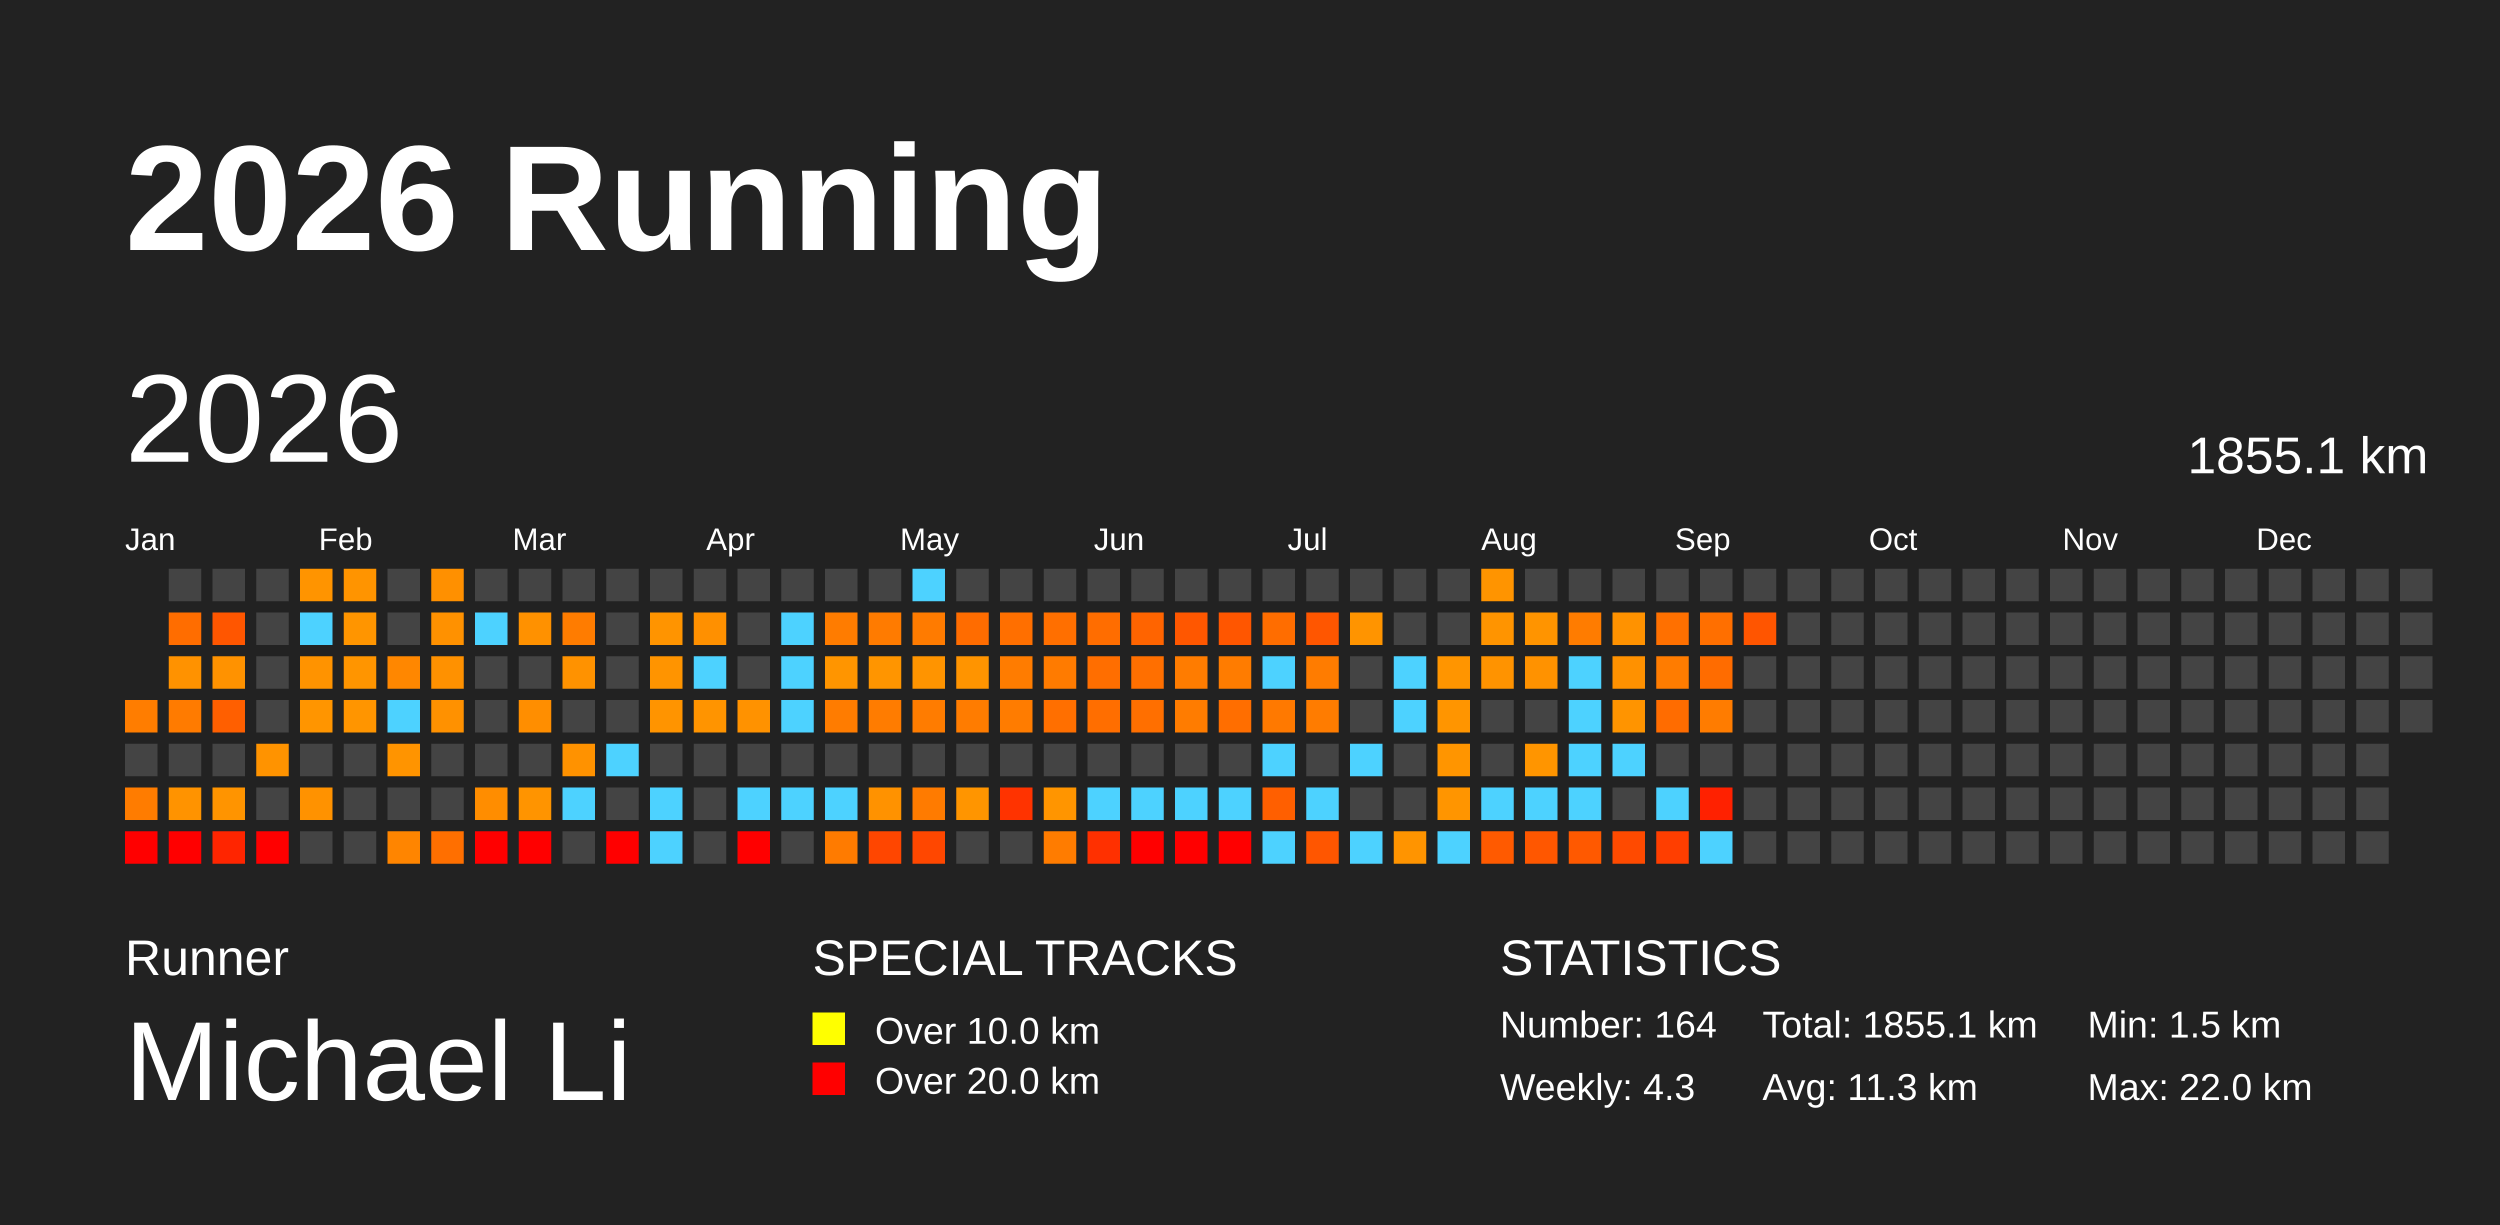
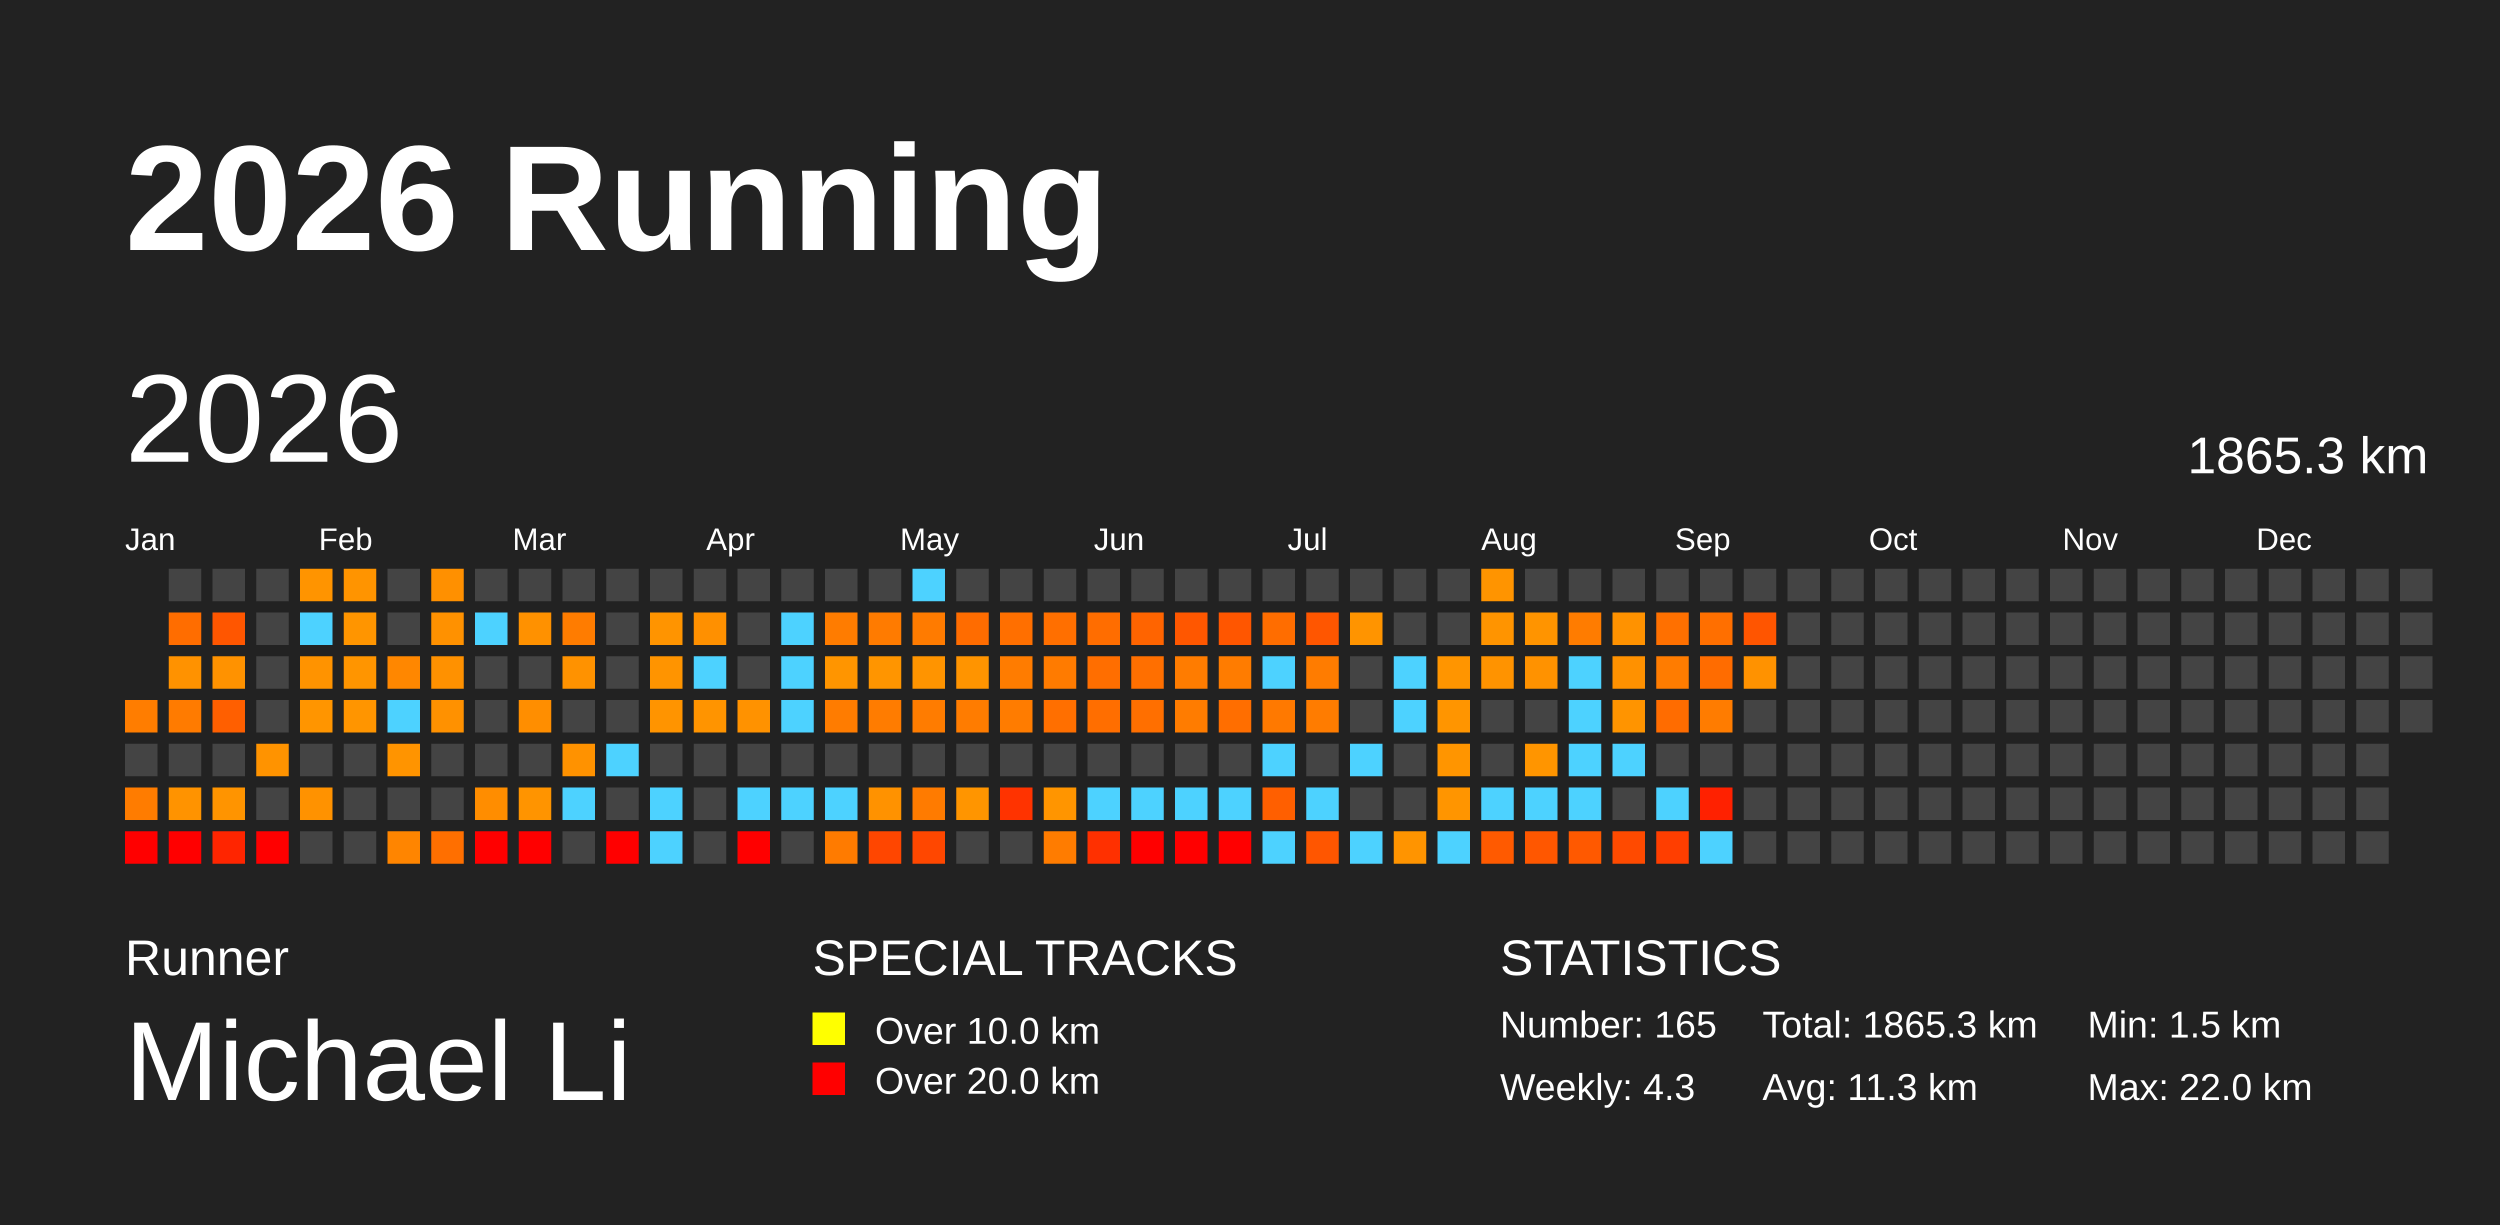
<svg xmlns="http://www.w3.org/2000/svg" baseProfile="full" height="98mm" version="1.1" viewBox="0,0,200,98" width="200mm">
  <defs />
  <rect fill="#222222" height="98" width="200" x="0" y="0" />
  <text fill="#FFFFFF" style="font-size:12px; font-family:Arial; font-weight:bold;" x="10" y="20">2026 Running</text>
  <text fill="#FFFFFF" style="font-size:4px; font-family:Arial" x="10" y="78">Runner</text>
  <text fill="#FFFFFF" style="font-size:9px; font-family:Arial" x="10" y="88">Michael Li</text>
  <text fill="#FFFFFF" style="font-size:4px; font-family:Arial" x="65" y="78">SPECIAL TRACKS</text>
  <rect fill="yellow" height="2.6" width="2.6" x="65" y="81" />
  <text fill="#FFFFFF" style="font-size:3px; font-family:Arial" x="70" y="83.5">Over 10.0 km</text>
  <rect fill="red" height="2.6" width="2.6" x="65" y="85" />
  <text fill="#FFFFFF" style="font-size:3px; font-family:Arial" x="70" y="87.5">Over 20.0 km</text>
  <text fill="#FFFFFF" style="font-size:4px; font-family:Arial" x="120" y="78">STATISTICS</text>
-   <text fill="#FFFFFF" style="font-size:3px; font-family:Arial" x="120" y="83">Number: 164</text>
+   <text fill="#FFFFFF" style="font-size:3px; font-family:Arial" x="120" y="83">Number: 165</text>
  <text fill="#FFFFFF" style="font-size:3px; font-family:Arial" x="120" y="88">Weekly: 4.3</text>
-   <text fill="#FFFFFF" style="font-size:3px; font-family:Arial" x="141" y="83">Total: 1855.1 km</text>
+   <text fill="#FFFFFF" style="font-size:3px; font-family:Arial" x="141" y="83">Total: 1865.3 km</text>
  <text fill="#FFFFFF" style="font-size:3px; font-family:Arial" x="141" y="88">Avg: 11.3 km</text>
  <text fill="#FFFFFF" style="font-size:3px; font-family:Arial" x="167" y="83">Min: 1.5 km</text>
  <text fill="#FFFFFF" style="font-size:3px; font-family:Arial" x="167" y="88">Max: 22.0 km</text>
  <text dominant-baseline="hanging" fill="#FFFFFF" style="font-size:10.0px; font-family:Arial;" x="10" y="30">2026</text>
-   <text dominant-baseline="hanging" fill="#FFFFFF" style="font-size:4.125px; font-family:Arial;" x="175" y="35">1855.1 km</text>
+   <text dominant-baseline="hanging" fill="#FFFFFF" style="font-size:4.125px; font-family:Arial;" x="175" y="35">1865.3 km</text>
  <text fill="#FFFFFF" style="font-size:2.5px; font-family:Arial" x="10.0" y="44">Jan</text>
  <text fill="#FFFFFF" style="font-size:2.5px; font-family:Arial" x="25.5" y="44">Feb</text>
  <text fill="#FFFFFF" style="font-size:2.5px; font-family:Arial" x="41.0" y="44">Mar</text>
  <text fill="#FFFFFF" style="font-size:2.5px; font-family:Arial" x="56.5" y="44">Apr</text>
  <text fill="#FFFFFF" style="font-size:2.5px; font-family:Arial" x="72.0" y="44">May</text>
  <text fill="#FFFFFF" style="font-size:2.5px; font-family:Arial" x="87.5" y="44">Jun</text>
  <text fill="#FFFFFF" style="font-size:2.5px; font-family:Arial" x="103.0" y="44">Jul</text>
  <text fill="#FFFFFF" style="font-size:2.5px; font-family:Arial" x="118.5" y="44">Aug</text>
  <text fill="#FFFFFF" style="font-size:2.5px; font-family:Arial" x="134.0" y="44">Sep</text>
  <text fill="#FFFFFF" style="font-size:2.5px; font-family:Arial" x="149.5" y="44">Oct</text>
  <text fill="#FFFFFF" style="font-size:2.5px; font-family:Arial" x="165.0" y="44">Nov</text>
  <text fill="#FFFFFF" style="font-size:2.5px; font-family:Arial" x="180.5" y="44">Dec</text>
  <rect fill="#ff7d00" height="2.6" width="2.6" x="10.0" y="56.0" />
  <rect fill="#444444" height="2.6" width="2.6" x="10.0" y="59.5" />
  <rect fill="#ff7c00" height="2.6" width="2.6" x="10.0" y="63.0" />
  <rect fill="red" height="2.6" width="2.6" x="10.0" y="66.5" />
  <rect fill="#444444" height="2.6" width="2.6" x="13.5" y="45.5" />
  <rect fill="#ff6d00" height="2.6" width="2.6" x="13.5" y="49.0" />
  <rect fill="#ff9200" height="2.6" width="2.6" x="13.5" y="52.5" />
  <rect fill="#ff7b00" height="2.6" width="2.6" x="13.5" y="56.0" />
  <rect fill="#444444" height="2.6" width="2.6" x="13.5" y="59.5" />
  <rect fill="#ff9300" height="2.6" width="2.6" x="13.5" y="63.0" />
  <rect fill="red" height="2.6" width="2.6" x="13.5" y="66.5" />
  <rect fill="#444444" height="2.6" width="2.6" x="17.0" y="45.5" />
  <rect fill="#ff5600" height="2.6" width="2.6" x="17.0" y="49.0" />
  <rect fill="#ff9200" height="2.6" width="2.6" x="17.0" y="52.5" />
  <rect fill="#ff5f00" height="2.6" width="2.6" x="17.0" y="56.0" />
  <rect fill="#444444" height="2.6" width="2.6" x="17.0" y="59.5" />
  <rect fill="#ff9400" height="2.6" width="2.6" x="17.0" y="63.0" />
  <rect fill="#ff2500" height="2.6" width="2.6" x="17.0" y="66.5" />
  <rect fill="#444444" height="2.6" width="2.6" x="20.5" y="45.5" />
  <rect fill="#444444" height="2.6" width="2.6" x="20.5" y="49.0" />
  <rect fill="#444444" height="2.6" width="2.6" x="20.5" y="52.5" />
  <rect fill="#444444" height="2.6" width="2.6" x="20.5" y="56.0" />
  <rect fill="#ff9300" height="2.6" width="2.6" x="20.5" y="59.5" />
  <rect fill="#444444" height="2.6" width="2.6" x="20.5" y="63.0" />
  <rect fill="red" height="2.6" width="2.6" x="20.5" y="66.5" />
  <rect fill="#ff9400" height="2.6" width="2.6" x="24.0" y="45.5" />
  <rect fill="#4dd2ff" height="2.6" width="2.6" x="24.0" y="49.0" />
  <rect fill="#ff9300" height="2.6" width="2.6" x="24.0" y="52.5" />
  <rect fill="#ff9500" height="2.6" width="2.6" x="24.0" y="56.0" />
  <rect fill="#444444" height="2.6" width="2.6" x="24.0" y="59.5" />
  <rect fill="#ff9200" height="2.6" width="2.6" x="24.0" y="63.0" />
  <rect fill="#444444" height="2.6" width="2.6" x="24.0" y="66.5" />
  <rect fill="#ff9400" height="2.6" width="2.6" x="27.5" y="45.5" />
  <rect fill="#ff9500" height="2.6" width="2.6" x="27.5" y="49.0" />
  <rect fill="#ff9500" height="2.6" width="2.6" x="27.5" y="52.5" />
  <rect fill="#ff9500" height="2.6" width="2.6" x="27.5" y="56.0" />
  <rect fill="#444444" height="2.6" width="2.6" x="27.5" y="59.5" />
  <rect fill="#444444" height="2.6" width="2.6" x="27.5" y="63.0" />
  <rect fill="#444444" height="2.6" width="2.6" x="27.5" y="66.5" />
  <rect fill="#444444" height="2.6" width="2.6" x="31.0" y="45.5" />
  <rect fill="#444444" height="2.6" width="2.6" x="31.0" y="49.0" />
  <rect fill="#ff8700" height="2.6" width="2.6" x="31.0" y="52.5" />
  <rect fill="#4dd2ff" height="2.6" width="2.6" x="31.0" y="56.0" />
  <rect fill="#ff9400" height="2.6" width="2.6" x="31.0" y="59.5" />
  <rect fill="#444444" height="2.6" width="2.6" x="31.0" y="63.0" />
  <rect fill="#ff8500" height="2.6" width="2.6" x="31.0" y="66.5" />
  <rect fill="#ff9000" height="2.6" width="2.6" x="34.5" y="45.5" />
  <rect fill="#ff9100" height="2.6" width="2.6" x="34.5" y="49.0" />
  <rect fill="#ff9100" height="2.6" width="2.6" x="34.5" y="52.5" />
  <rect fill="#ff9100" height="2.6" width="2.6" x="34.5" y="56.0" />
  <rect fill="#444444" height="2.6" width="2.6" x="34.5" y="59.5" />
  <rect fill="#444444" height="2.6" width="2.6" x="34.5" y="63.0" />
  <rect fill="#ff6f00" height="2.6" width="2.6" x="34.5" y="66.5" />
  <rect fill="#444444" height="2.6" width="2.6" x="38.0" y="45.5" />
  <rect fill="#4dd2ff" height="2.6" width="2.6" x="38.0" y="49.0" />
  <rect fill="#444444" height="2.6" width="2.6" x="38.0" y="52.5" />
  <rect fill="#444444" height="2.6" width="2.6" x="38.0" y="56.0" />
  <rect fill="#444444" height="2.6" width="2.6" x="38.0" y="59.5" />
  <rect fill="#ff8d00" height="2.6" width="2.6" x="38.0" y="63.0" />
  <rect fill="red" height="2.6" width="2.6" x="38.0" y="66.5" />
  <rect fill="#444444" height="2.6" width="2.6" x="41.5" y="45.5" />
  <rect fill="#ff9100" height="2.6" width="2.6" x="41.5" y="49.0" />
  <rect fill="#444444" height="2.6" width="2.6" x="41.5" y="52.5" />
  <rect fill="#ff8e00" height="2.6" width="2.6" x="41.5" y="56.0" />
  <rect fill="#444444" height="2.6" width="2.6" x="41.5" y="59.5" />
  <rect fill="#ff9400" height="2.6" width="2.6" x="41.5" y="63.0" />
  <rect fill="red" height="2.6" width="2.6" x="41.5" y="66.5" />
  <rect fill="#444444" height="2.6" width="2.6" x="45.0" y="45.5" />
  <rect fill="#ff7c00" height="2.6" width="2.6" x="45.0" y="49.0" />
  <rect fill="#ff9200" height="2.6" width="2.6" x="45.0" y="52.5" />
  <rect fill="#444444" height="2.6" width="2.6" x="45.0" y="56.0" />
  <rect fill="#ff9200" height="2.6" width="2.6" x="45.0" y="59.5" />
  <rect fill="#4dd2ff" height="2.6" width="2.6" x="45.0" y="63.0" />
  <rect fill="#444444" height="2.6" width="2.6" x="45.0" y="66.5" />
  <rect fill="#444444" height="2.6" width="2.6" x="48.5" y="45.5" />
  <rect fill="#444444" height="2.6" width="2.6" x="48.5" y="49.0" />
  <rect fill="#444444" height="2.6" width="2.6" x="48.5" y="52.5" />
  <rect fill="#444444" height="2.6" width="2.6" x="48.5" y="56.0" />
  <rect fill="#4dd2ff" height="2.6" width="2.6" x="48.5" y="59.5" />
  <rect fill="#444444" height="2.6" width="2.6" x="48.5" y="63.0" />
  <rect fill="red" height="2.6" width="2.6" x="48.5" y="66.5" />
  <rect fill="#444444" height="2.6" width="2.6" x="52.0" y="45.5" />
  <rect fill="#ff9400" height="2.6" width="2.6" x="52.0" y="49.0" />
  <rect fill="#ff9400" height="2.6" width="2.6" x="52.0" y="52.5" />
  <rect fill="#ff9400" height="2.6" width="2.6" x="52.0" y="56.0" />
  <rect fill="#444444" height="2.6" width="2.6" x="52.0" y="59.5" />
  <rect fill="#4dd2ff" height="2.6" width="2.6" x="52.0" y="63.0" />
  <rect fill="#4dd2ff" height="2.6" width="2.6" x="52.0" y="66.5" />
  <rect fill="#444444" height="2.6" width="2.6" x="55.5" y="45.5" />
  <rect fill="#ff9000" height="2.6" width="2.6" x="55.5" y="49.0" />
  <rect fill="#4dd2ff" height="2.6" width="2.6" x="55.5" y="52.5" />
  <rect fill="#ff9400" height="2.6" width="2.6" x="55.5" y="56.0" />
  <rect fill="#444444" height="2.6" width="2.6" x="55.5" y="59.5" />
  <rect fill="#444444" height="2.6" width="2.6" x="55.5" y="63.0" />
  <rect fill="#444444" height="2.6" width="2.6" x="55.5" y="66.5" />
  <rect fill="#444444" height="2.6" width="2.6" x="59.0" y="45.5" />
  <rect fill="#444444" height="2.6" width="2.6" x="59.0" y="49.0" />
  <rect fill="#444444" height="2.6" width="2.6" x="59.0" y="52.5" />
  <rect fill="#ff9200" height="2.6" width="2.6" x="59.0" y="56.0" />
  <rect fill="#444444" height="2.6" width="2.6" x="59.0" y="59.5" />
  <rect fill="#4dd2ff" height="2.6" width="2.6" x="59.0" y="63.0" />
  <rect fill="red" height="2.6" width="2.6" x="59.0" y="66.5" />
  <rect fill="#444444" height="2.6" width="2.6" x="62.5" y="45.5" />
  <rect fill="#4dd2ff" height="2.6" width="2.6" x="62.5" y="49.0" />
  <rect fill="#4dd2ff" height="2.6" width="2.6" x="62.5" y="52.5" />
  <rect fill="#4dd2ff" height="2.6" width="2.6" x="62.5" y="56.0" />
  <rect fill="#444444" height="2.6" width="2.6" x="62.5" y="59.5" />
  <rect fill="#4dd2ff" height="2.6" width="2.6" x="62.5" y="63.0" />
  <rect fill="#444444" height="2.6" width="2.6" x="62.5" y="66.5" />
  <rect fill="#444444" height="2.6" width="2.6" x="66.0" y="45.5" />
  <rect fill="#ff7c00" height="2.6" width="2.6" x="66.0" y="49.0" />
  <rect fill="#ff9500" height="2.6" width="2.6" x="66.0" y="52.5" />
  <rect fill="#ff7c00" height="2.6" width="2.6" x="66.0" y="56.0" />
  <rect fill="#444444" height="2.6" width="2.6" x="66.0" y="59.5" />
  <rect fill="#4dd2ff" height="2.6" width="2.6" x="66.0" y="63.0" />
  <rect fill="#ff7b00" height="2.6" width="2.6" x="66.0" y="66.5" />
  <rect fill="#444444" height="2.6" width="2.6" x="69.5" y="45.5" />
  <rect fill="#ff7b00" height="2.6" width="2.6" x="69.5" y="49.0" />
  <rect fill="#ff9500" height="2.6" width="2.6" x="69.5" y="52.5" />
  <rect fill="#ff7c00" height="2.6" width="2.6" x="69.5" y="56.0" />
  <rect fill="#444444" height="2.6" width="2.6" x="69.5" y="59.5" />
  <rect fill="#ff9200" height="2.6" width="2.6" x="69.5" y="63.0" />
  <rect fill="#ff4600" height="2.6" width="2.6" x="69.5" y="66.5" />
  <rect fill="#4dd2ff" height="2.6" width="2.6" x="73.0" y="45.5" />
  <rect fill="#ff7b00" height="2.6" width="2.6" x="73.0" y="49.0" />
  <rect fill="#ff9400" height="2.6" width="2.6" x="73.0" y="52.5" />
  <rect fill="#ff7c00" height="2.6" width="2.6" x="73.0" y="56.0" />
  <rect fill="#444444" height="2.6" width="2.6" x="73.0" y="59.5" />
  <rect fill="#ff7b00" height="2.6" width="2.6" x="73.0" y="63.0" />
  <rect fill="#ff4700" height="2.6" width="2.6" x="73.0" y="66.5" />
  <rect fill="#444444" height="2.6" width="2.6" x="76.5" y="45.5" />
  <rect fill="#ff6c00" height="2.6" width="2.6" x="76.5" y="49.0" />
  <rect fill="#ff9400" height="2.6" width="2.6" x="76.5" y="52.5" />
  <rect fill="#ff7c00" height="2.6" width="2.6" x="76.5" y="56.0" />
  <rect fill="#444444" height="2.6" width="2.6" x="76.5" y="59.5" />
  <rect fill="#ff9500" height="2.6" width="2.6" x="76.5" y="63.0" />
  <rect fill="#444444" height="2.6" width="2.6" x="76.5" y="66.5" />
  <rect fill="#444444" height="2.6" width="2.6" x="80.0" y="45.5" />
  <rect fill="#ff6f00" height="2.6" width="2.6" x="80.0" y="49.0" />
  <rect fill="#ff7c00" height="2.6" width="2.6" x="80.0" y="52.5" />
  <rect fill="#ff7c00" height="2.6" width="2.6" x="80.0" y="56.0" />
  <rect fill="#444444" height="2.6" width="2.6" x="80.0" y="59.5" />
  <rect fill="#ff3300" height="2.6" width="2.6" x="80.0" y="63.0" />
  <rect fill="#444444" height="2.6" width="2.6" x="80.0" y="66.5" />
  <rect fill="#444444" height="2.6" width="2.6" x="83.5" y="45.5" />
  <rect fill="#ff6f00" height="2.6" width="2.6" x="83.5" y="49.0" />
  <rect fill="#ff7b00" height="2.6" width="2.6" x="83.5" y="52.5" />
  <rect fill="#ff6f00" height="2.6" width="2.6" x="83.5" y="56.0" />
  <rect fill="#444444" height="2.6" width="2.6" x="83.5" y="59.5" />
  <rect fill="#ff9500" height="2.6" width="2.6" x="83.5" y="63.0" />
  <rect fill="#ff7c00" height="2.6" width="2.6" x="83.5" y="66.5" />
  <rect fill="#444444" height="2.6" width="2.6" x="87.0" y="45.5" />
  <rect fill="#ff6d00" height="2.6" width="2.6" x="87.0" y="49.0" />
  <rect fill="#ff6e00" height="2.6" width="2.6" x="87.0" y="52.5" />
  <rect fill="#ff6e00" height="2.6" width="2.6" x="87.0" y="56.0" />
  <rect fill="#444444" height="2.6" width="2.6" x="87.0" y="59.5" />
  <rect fill="#4dd2ff" height="2.6" width="2.6" x="87.0" y="63.0" />
  <rect fill="#ff3000" height="2.6" width="2.6" x="87.0" y="66.5" />
  <rect fill="#444444" height="2.6" width="2.6" x="90.5" y="45.5" />
  <rect fill="#ff6400" height="2.6" width="2.6" x="90.5" y="49.0" />
  <rect fill="#ff6f00" height="2.6" width="2.6" x="90.5" y="52.5" />
  <rect fill="#ff6f00" height="2.6" width="2.6" x="90.5" y="56.0" />
  <rect fill="#444444" height="2.6" width="2.6" x="90.5" y="59.5" />
  <rect fill="#4dd2ff" height="2.6" width="2.6" x="90.5" y="63.0" />
  <rect fill="red" height="2.6" width="2.6" x="90.5" y="66.5" />
  <rect fill="#444444" height="2.6" width="2.6" x="94.0" y="45.5" />
  <rect fill="#ff5700" height="2.6" width="2.6" x="94.0" y="49.0" />
  <rect fill="#ff7c00" height="2.6" width="2.6" x="94.0" y="52.5" />
  <rect fill="#ff7c00" height="2.6" width="2.6" x="94.0" y="56.0" />
  <rect fill="#444444" height="2.6" width="2.6" x="94.0" y="59.5" />
  <rect fill="#4dd2ff" height="2.6" width="2.6" x="94.0" y="63.0" />
  <rect fill="red" height="2.6" width="2.6" x="94.0" y="66.5" />
  <rect fill="#444444" height="2.6" width="2.6" x="97.5" y="45.5" />
  <rect fill="#ff5600" height="2.6" width="2.6" x="97.5" y="49.0" />
  <rect fill="#ff7c00" height="2.6" width="2.6" x="97.5" y="52.5" />
  <rect fill="#ff6e00" height="2.6" width="2.6" x="97.5" y="56.0" />
  <rect fill="#444444" height="2.6" width="2.6" x="97.5" y="59.5" />
  <rect fill="#4dd2ff" height="2.6" width="2.6" x="97.5" y="63.0" />
  <rect fill="red" height="2.6" width="2.6" x="97.5" y="66.5" />
  <rect fill="#444444" height="2.6" width="2.6" x="101.0" y="45.5" />
  <rect fill="#ff6d00" height="2.6" width="2.6" x="101.0" y="49.0" />
  <rect fill="#4dd2ff" height="2.6" width="2.6" x="101.0" y="52.5" />
  <rect fill="#ff7900" height="2.6" width="2.6" x="101.0" y="56.0" />
  <rect fill="#4dd2ff" height="2.6" width="2.6" x="101.0" y="59.5" />
  <rect fill="#ff5f00" height="2.6" width="2.6" x="101.0" y="63.0" />
  <rect fill="#4dd2ff" height="2.6" width="2.6" x="101.0" y="66.5" />
  <rect fill="#444444" height="2.6" width="2.6" x="104.5" y="45.5" />
  <rect fill="#ff5600" height="2.6" width="2.6" x="104.5" y="49.0" />
  <rect fill="#ff7c00" height="2.6" width="2.6" x="104.5" y="52.5" />
  <rect fill="#ff7c00" height="2.6" width="2.6" x="104.5" y="56.0" />
  <rect fill="#444444" height="2.6" width="2.6" x="104.5" y="59.5" />
  <rect fill="#4dd2ff" height="2.6" width="2.6" x="104.5" y="63.0" />
  <rect fill="#ff5600" height="2.6" width="2.6" x="104.5" y="66.5" />
  <rect fill="#444444" height="2.6" width="2.6" x="108.0" y="45.5" />
  <rect fill="#ff9400" height="2.6" width="2.6" x="108.0" y="49.0" />
  <rect fill="#444444" height="2.6" width="2.6" x="108.0" y="52.5" />
  <rect fill="#444444" height="2.6" width="2.6" x="108.0" y="56.0" />
  <rect fill="#4dd2ff" height="2.6" width="2.6" x="108.0" y="59.5" />
  <rect fill="#444444" height="2.6" width="2.6" x="108.0" y="63.0" />
  <rect fill="#4dd2ff" height="2.6" width="2.6" x="108.0" y="66.5" />
  <rect fill="#444444" height="2.6" width="2.6" x="111.5" y="45.5" />
  <rect fill="#444444" height="2.6" width="2.6" x="111.5" y="49.0" />
  <rect fill="#4dd2ff" height="2.6" width="2.6" x="111.5" y="52.5" />
  <rect fill="#4dd2ff" height="2.6" width="2.6" x="111.5" y="56.0" />
  <rect fill="#444444" height="2.6" width="2.6" x="111.5" y="59.5" />
  <rect fill="#444444" height="2.6" width="2.6" x="111.5" y="63.0" />
  <rect fill="#ff9400" height="2.6" width="2.6" x="111.5" y="66.5" />
  <rect fill="#444444" height="2.6" width="2.6" x="115.0" y="45.5" />
  <rect fill="#444444" height="2.6" width="2.6" x="115.0" y="49.0" />
  <rect fill="#ff9500" height="2.6" width="2.6" x="115.0" y="52.5" />
  <rect fill="#ff9500" height="2.6" width="2.6" x="115.0" y="56.0" />
  <rect fill="#ff9500" height="2.6" width="2.6" x="115.0" y="59.5" />
  <rect fill="#ff9500" height="2.6" width="2.6" x="115.0" y="63.0" />
  <rect fill="#4dd2ff" height="2.6" width="2.6" x="115.0" y="66.5" />
  <rect fill="#ff9400" height="2.6" width="2.6" x="118.5" y="45.5" />
  <rect fill="#ff9400" height="2.6" width="2.6" x="118.5" y="49.0" />
  <rect fill="#ff9300" height="2.6" width="2.6" x="118.5" y="52.5" />
  <rect fill="#444444" height="2.6" width="2.6" x="118.5" y="56.0" />
  <rect fill="#444444" height="2.6" width="2.6" x="118.5" y="59.5" />
  <rect fill="#4dd2ff" height="2.6" width="2.6" x="118.5" y="63.0" />
  <rect fill="#ff5a00" height="2.6" width="2.6" x="118.5" y="66.5" />
  <rect fill="#444444" height="2.6" width="2.6" x="122.0" y="45.5" />
  <rect fill="#ff9400" height="2.6" width="2.6" x="122.0" y="49.0" />
  <rect fill="#ff9200" height="2.6" width="2.6" x="122.0" y="52.5" />
  <rect fill="#444444" height="2.6" width="2.6" x="122.0" y="56.0" />
  <rect fill="#ff9500" height="2.6" width="2.6" x="122.0" y="59.5" />
  <rect fill="#4dd2ff" height="2.6" width="2.6" x="122.0" y="63.0" />
  <rect fill="#ff5700" height="2.6" width="2.6" x="122.0" y="66.5" />
  <rect fill="#444444" height="2.6" width="2.6" x="125.5" y="45.5" />
  <rect fill="#ff7c00" height="2.6" width="2.6" x="125.5" y="49.0" />
  <rect fill="#4dd2ff" height="2.6" width="2.6" x="125.5" y="52.5" />
  <rect fill="#4dd2ff" height="2.6" width="2.6" x="125.5" y="56.0" />
  <rect fill="#4dd2ff" height="2.6" width="2.6" x="125.5" y="59.5" />
  <rect fill="#4dd2ff" height="2.6" width="2.6" x="125.5" y="63.0" />
  <rect fill="#ff5900" height="2.6" width="2.6" x="125.5" y="66.5" />
  <rect fill="#444444" height="2.6" width="2.6" x="129.0" y="45.5" />
  <rect fill="#ff9200" height="2.6" width="2.6" x="129.0" y="49.0" />
  <rect fill="#ff9100" height="2.6" width="2.6" x="129.0" y="52.5" />
  <rect fill="#ff9400" height="2.6" width="2.6" x="129.0" y="56.0" />
  <rect fill="#4dd2ff" height="2.6" width="2.6" x="129.0" y="59.5" />
  <rect fill="#444444" height="2.6" width="2.6" x="129.0" y="63.0" />
  <rect fill="#ff4a00" height="2.6" width="2.6" x="129.0" y="66.5" />
  <rect fill="#444444" height="2.6" width="2.6" x="132.5" y="45.5" />
  <rect fill="#ff7000" height="2.6" width="2.6" x="132.5" y="49.0" />
  <rect fill="#ff7c00" height="2.6" width="2.6" x="132.5" y="52.5" />
  <rect fill="#ff6c00" height="2.6" width="2.6" x="132.5" y="56.0" />
  <rect fill="#444444" height="2.6" width="2.6" x="132.5" y="59.5" />
  <rect fill="#4dd2ff" height="2.6" width="2.6" x="132.5" y="63.0" />
  <rect fill="#ff3e00" height="2.6" width="2.6" x="132.5" y="66.5" />
  <rect fill="#444444" height="2.6" width="2.6" x="136.0" y="45.5" />
  <rect fill="#ff6f00" height="2.6" width="2.6" x="136.0" y="49.0" />
  <rect fill="#ff6c00" height="2.6" width="2.6" x="136.0" y="52.5" />
  <rect fill="#ff7c00" height="2.6" width="2.6" x="136.0" y="56.0" />
  <rect fill="#444444" height="2.6" width="2.6" x="136.0" y="59.5" />
  <rect fill="#ff2100" height="2.6" width="2.6" x="136.0" y="63.0" />
  <rect fill="#4dd2ff" height="2.6" width="2.6" x="136.0" y="66.5" />
  <rect fill="#444444" height="2.6" width="2.6" x="139.5" y="45.5" />
  <rect fill="#ff5500" height="2.6" width="2.6" x="139.5" y="49.0" />
-   <rect fill="#444444" height="2.6" width="2.6" x="139.5" y="52.5" />
+   <rect fill="#ff9200" height="2.6" width="2.6" x="139.5" y="52.5" />
  <rect fill="#444444" height="2.6" width="2.6" x="139.5" y="56.0" />
  <rect fill="#444444" height="2.6" width="2.6" x="139.5" y="59.5" />
  <rect fill="#444444" height="2.6" width="2.6" x="139.5" y="63.0" />
  <rect fill="#444444" height="2.6" width="2.6" x="139.5" y="66.5" />
  <rect fill="#444444" height="2.6" width="2.6" x="143.0" y="45.5" />
  <rect fill="#444444" height="2.6" width="2.6" x="143.0" y="49.0" />
  <rect fill="#444444" height="2.6" width="2.6" x="143.0" y="52.5" />
  <rect fill="#444444" height="2.6" width="2.6" x="143.0" y="56.0" />
  <rect fill="#444444" height="2.6" width="2.6" x="143.0" y="59.5" />
  <rect fill="#444444" height="2.6" width="2.6" x="143.0" y="63.0" />
  <rect fill="#444444" height="2.6" width="2.6" x="143.0" y="66.5" />
  <rect fill="#444444" height="2.6" width="2.6" x="146.5" y="45.5" />
  <rect fill="#444444" height="2.6" width="2.6" x="146.5" y="49.0" />
  <rect fill="#444444" height="2.6" width="2.6" x="146.5" y="52.5" />
  <rect fill="#444444" height="2.6" width="2.6" x="146.5" y="56.0" />
  <rect fill="#444444" height="2.6" width="2.6" x="146.5" y="59.5" />
  <rect fill="#444444" height="2.6" width="2.6" x="146.5" y="63.0" />
  <rect fill="#444444" height="2.6" width="2.6" x="146.5" y="66.5" />
  <rect fill="#444444" height="2.6" width="2.6" x="150.0" y="45.5" />
  <rect fill="#444444" height="2.6" width="2.6" x="150.0" y="49.0" />
  <rect fill="#444444" height="2.6" width="2.6" x="150.0" y="52.5" />
  <rect fill="#444444" height="2.6" width="2.6" x="150.0" y="56.0" />
  <rect fill="#444444" height="2.6" width="2.6" x="150.0" y="59.5" />
  <rect fill="#444444" height="2.6" width="2.6" x="150.0" y="63.0" />
  <rect fill="#444444" height="2.6" width="2.6" x="150.0" y="66.5" />
  <rect fill="#444444" height="2.6" width="2.6" x="153.5" y="45.5" />
  <rect fill="#444444" height="2.6" width="2.6" x="153.5" y="49.0" />
  <rect fill="#444444" height="2.6" width="2.6" x="153.5" y="52.5" />
  <rect fill="#444444" height="2.6" width="2.6" x="153.5" y="56.0" />
  <rect fill="#444444" height="2.6" width="2.6" x="153.5" y="59.5" />
  <rect fill="#444444" height="2.6" width="2.6" x="153.5" y="63.0" />
  <rect fill="#444444" height="2.6" width="2.6" x="153.5" y="66.5" />
  <rect fill="#444444" height="2.6" width="2.6" x="157.0" y="45.5" />
  <rect fill="#444444" height="2.6" width="2.6" x="157.0" y="49.0" />
  <rect fill="#444444" height="2.6" width="2.6" x="157.0" y="52.5" />
  <rect fill="#444444" height="2.6" width="2.6" x="157.0" y="56.0" />
  <rect fill="#444444" height="2.6" width="2.6" x="157.0" y="59.5" />
  <rect fill="#444444" height="2.6" width="2.6" x="157.0" y="63.0" />
  <rect fill="#444444" height="2.6" width="2.6" x="157.0" y="66.5" />
  <rect fill="#444444" height="2.6" width="2.6" x="160.5" y="45.5" />
  <rect fill="#444444" height="2.6" width="2.6" x="160.5" y="49.0" />
  <rect fill="#444444" height="2.6" width="2.6" x="160.5" y="52.5" />
  <rect fill="#444444" height="2.6" width="2.6" x="160.5" y="56.0" />
  <rect fill="#444444" height="2.6" width="2.6" x="160.5" y="59.5" />
  <rect fill="#444444" height="2.6" width="2.6" x="160.5" y="63.0" />
  <rect fill="#444444" height="2.6" width="2.6" x="160.5" y="66.5" />
  <rect fill="#444444" height="2.6" width="2.6" x="164.0" y="45.5" />
  <rect fill="#444444" height="2.6" width="2.6" x="164.0" y="49.0" />
  <rect fill="#444444" height="2.6" width="2.6" x="164.0" y="52.5" />
  <rect fill="#444444" height="2.6" width="2.6" x="164.0" y="56.0" />
  <rect fill="#444444" height="2.6" width="2.6" x="164.0" y="59.5" />
  <rect fill="#444444" height="2.6" width="2.6" x="164.0" y="63.0" />
  <rect fill="#444444" height="2.6" width="2.6" x="164.0" y="66.5" />
  <rect fill="#444444" height="2.6" width="2.6" x="167.5" y="45.5" />
  <rect fill="#444444" height="2.6" width="2.6" x="167.5" y="49.0" />
  <rect fill="#444444" height="2.6" width="2.6" x="167.5" y="52.5" />
  <rect fill="#444444" height="2.6" width="2.6" x="167.5" y="56.0" />
  <rect fill="#444444" height="2.6" width="2.6" x="167.5" y="59.5" />
  <rect fill="#444444" height="2.6" width="2.6" x="167.5" y="63.0" />
  <rect fill="#444444" height="2.6" width="2.6" x="167.5" y="66.5" />
  <rect fill="#444444" height="2.6" width="2.6" x="171.0" y="45.5" />
  <rect fill="#444444" height="2.6" width="2.6" x="171.0" y="49.0" />
  <rect fill="#444444" height="2.6" width="2.6" x="171.0" y="52.5" />
  <rect fill="#444444" height="2.6" width="2.6" x="171.0" y="56.0" />
  <rect fill="#444444" height="2.6" width="2.6" x="171.0" y="59.5" />
  <rect fill="#444444" height="2.6" width="2.6" x="171.0" y="63.0" />
  <rect fill="#444444" height="2.6" width="2.6" x="171.0" y="66.5" />
  <rect fill="#444444" height="2.6" width="2.6" x="174.5" y="45.5" />
  <rect fill="#444444" height="2.6" width="2.6" x="174.5" y="49.0" />
  <rect fill="#444444" height="2.6" width="2.6" x="174.5" y="52.5" />
  <rect fill="#444444" height="2.6" width="2.6" x="174.5" y="56.0" />
  <rect fill="#444444" height="2.6" width="2.6" x="174.5" y="59.5" />
  <rect fill="#444444" height="2.6" width="2.6" x="174.5" y="63.0" />
  <rect fill="#444444" height="2.6" width="2.6" x="174.5" y="66.5" />
  <rect fill="#444444" height="2.6" width="2.6" x="178.0" y="45.5" />
  <rect fill="#444444" height="2.6" width="2.6" x="178.0" y="49.0" />
  <rect fill="#444444" height="2.6" width="2.6" x="178.0" y="52.5" />
  <rect fill="#444444" height="2.6" width="2.6" x="178.0" y="56.0" />
  <rect fill="#444444" height="2.6" width="2.6" x="178.0" y="59.5" />
  <rect fill="#444444" height="2.6" width="2.6" x="178.0" y="63.0" />
  <rect fill="#444444" height="2.6" width="2.6" x="178.0" y="66.5" />
  <rect fill="#444444" height="2.6" width="2.6" x="181.5" y="45.5" />
  <rect fill="#444444" height="2.6" width="2.6" x="181.5" y="49.0" />
  <rect fill="#444444" height="2.6" width="2.6" x="181.5" y="52.5" />
  <rect fill="#444444" height="2.6" width="2.6" x="181.5" y="56.0" />
  <rect fill="#444444" height="2.6" width="2.6" x="181.5" y="59.5" />
  <rect fill="#444444" height="2.6" width="2.6" x="181.5" y="63.0" />
  <rect fill="#444444" height="2.6" width="2.6" x="181.5" y="66.5" />
  <rect fill="#444444" height="2.6" width="2.6" x="185.0" y="45.5" />
  <rect fill="#444444" height="2.6" width="2.6" x="185.0" y="49.0" />
  <rect fill="#444444" height="2.6" width="2.6" x="185.0" y="52.5" />
  <rect fill="#444444" height="2.6" width="2.6" x="185.0" y="56.0" />
  <rect fill="#444444" height="2.6" width="2.6" x="185.0" y="59.5" />
  <rect fill="#444444" height="2.6" width="2.6" x="185.0" y="63.0" />
  <rect fill="#444444" height="2.6" width="2.6" x="185.0" y="66.5" />
  <rect fill="#444444" height="2.6" width="2.6" x="188.5" y="45.5" />
  <rect fill="#444444" height="2.6" width="2.6" x="188.5" y="49.0" />
  <rect fill="#444444" height="2.6" width="2.6" x="188.5" y="52.5" />
  <rect fill="#444444" height="2.6" width="2.6" x="188.5" y="56.0" />
  <rect fill="#444444" height="2.6" width="2.6" x="188.5" y="59.5" />
  <rect fill="#444444" height="2.6" width="2.6" x="188.5" y="63.0" />
  <rect fill="#444444" height="2.6" width="2.6" x="188.5" y="66.5" />
  <rect fill="#444444" height="2.6" width="2.6" x="192.0" y="45.5" />
  <rect fill="#444444" height="2.6" width="2.6" x="192.0" y="49.0" />
  <rect fill="#444444" height="2.6" width="2.6" x="192.0" y="52.5" />
  <rect fill="#444444" height="2.6" width="2.6" x="192.0" y="56.0" />
</svg>
